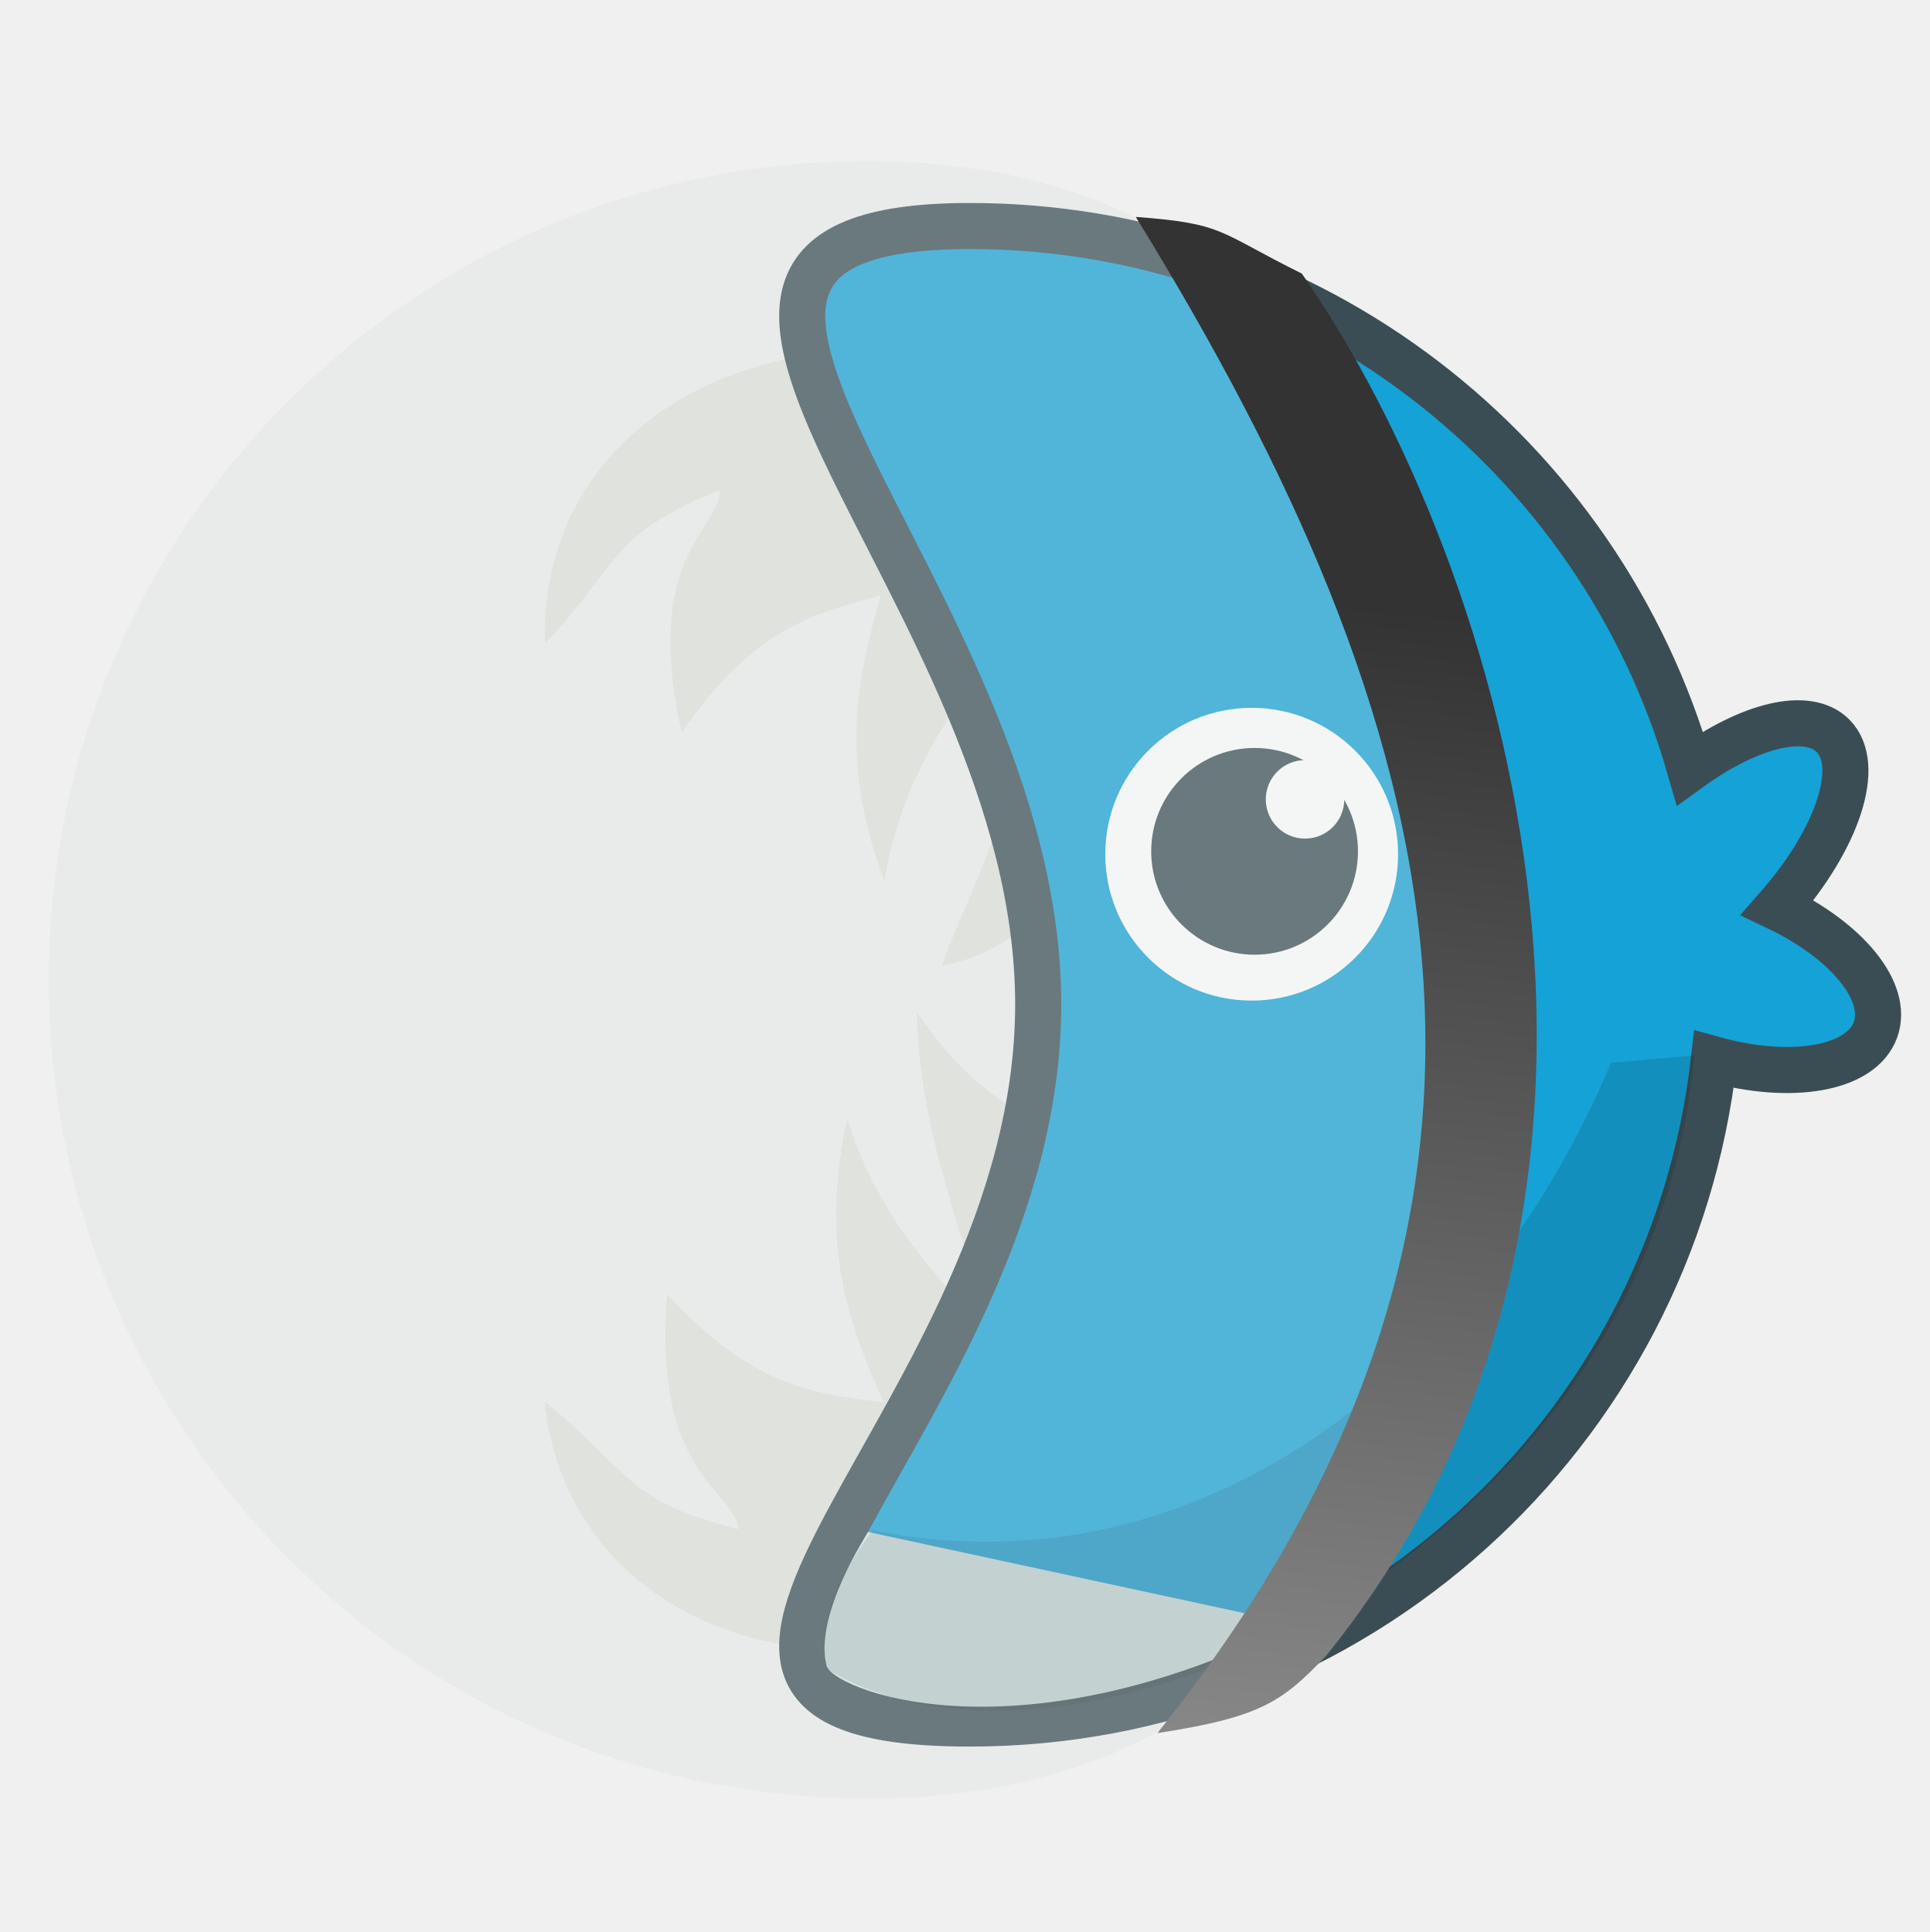
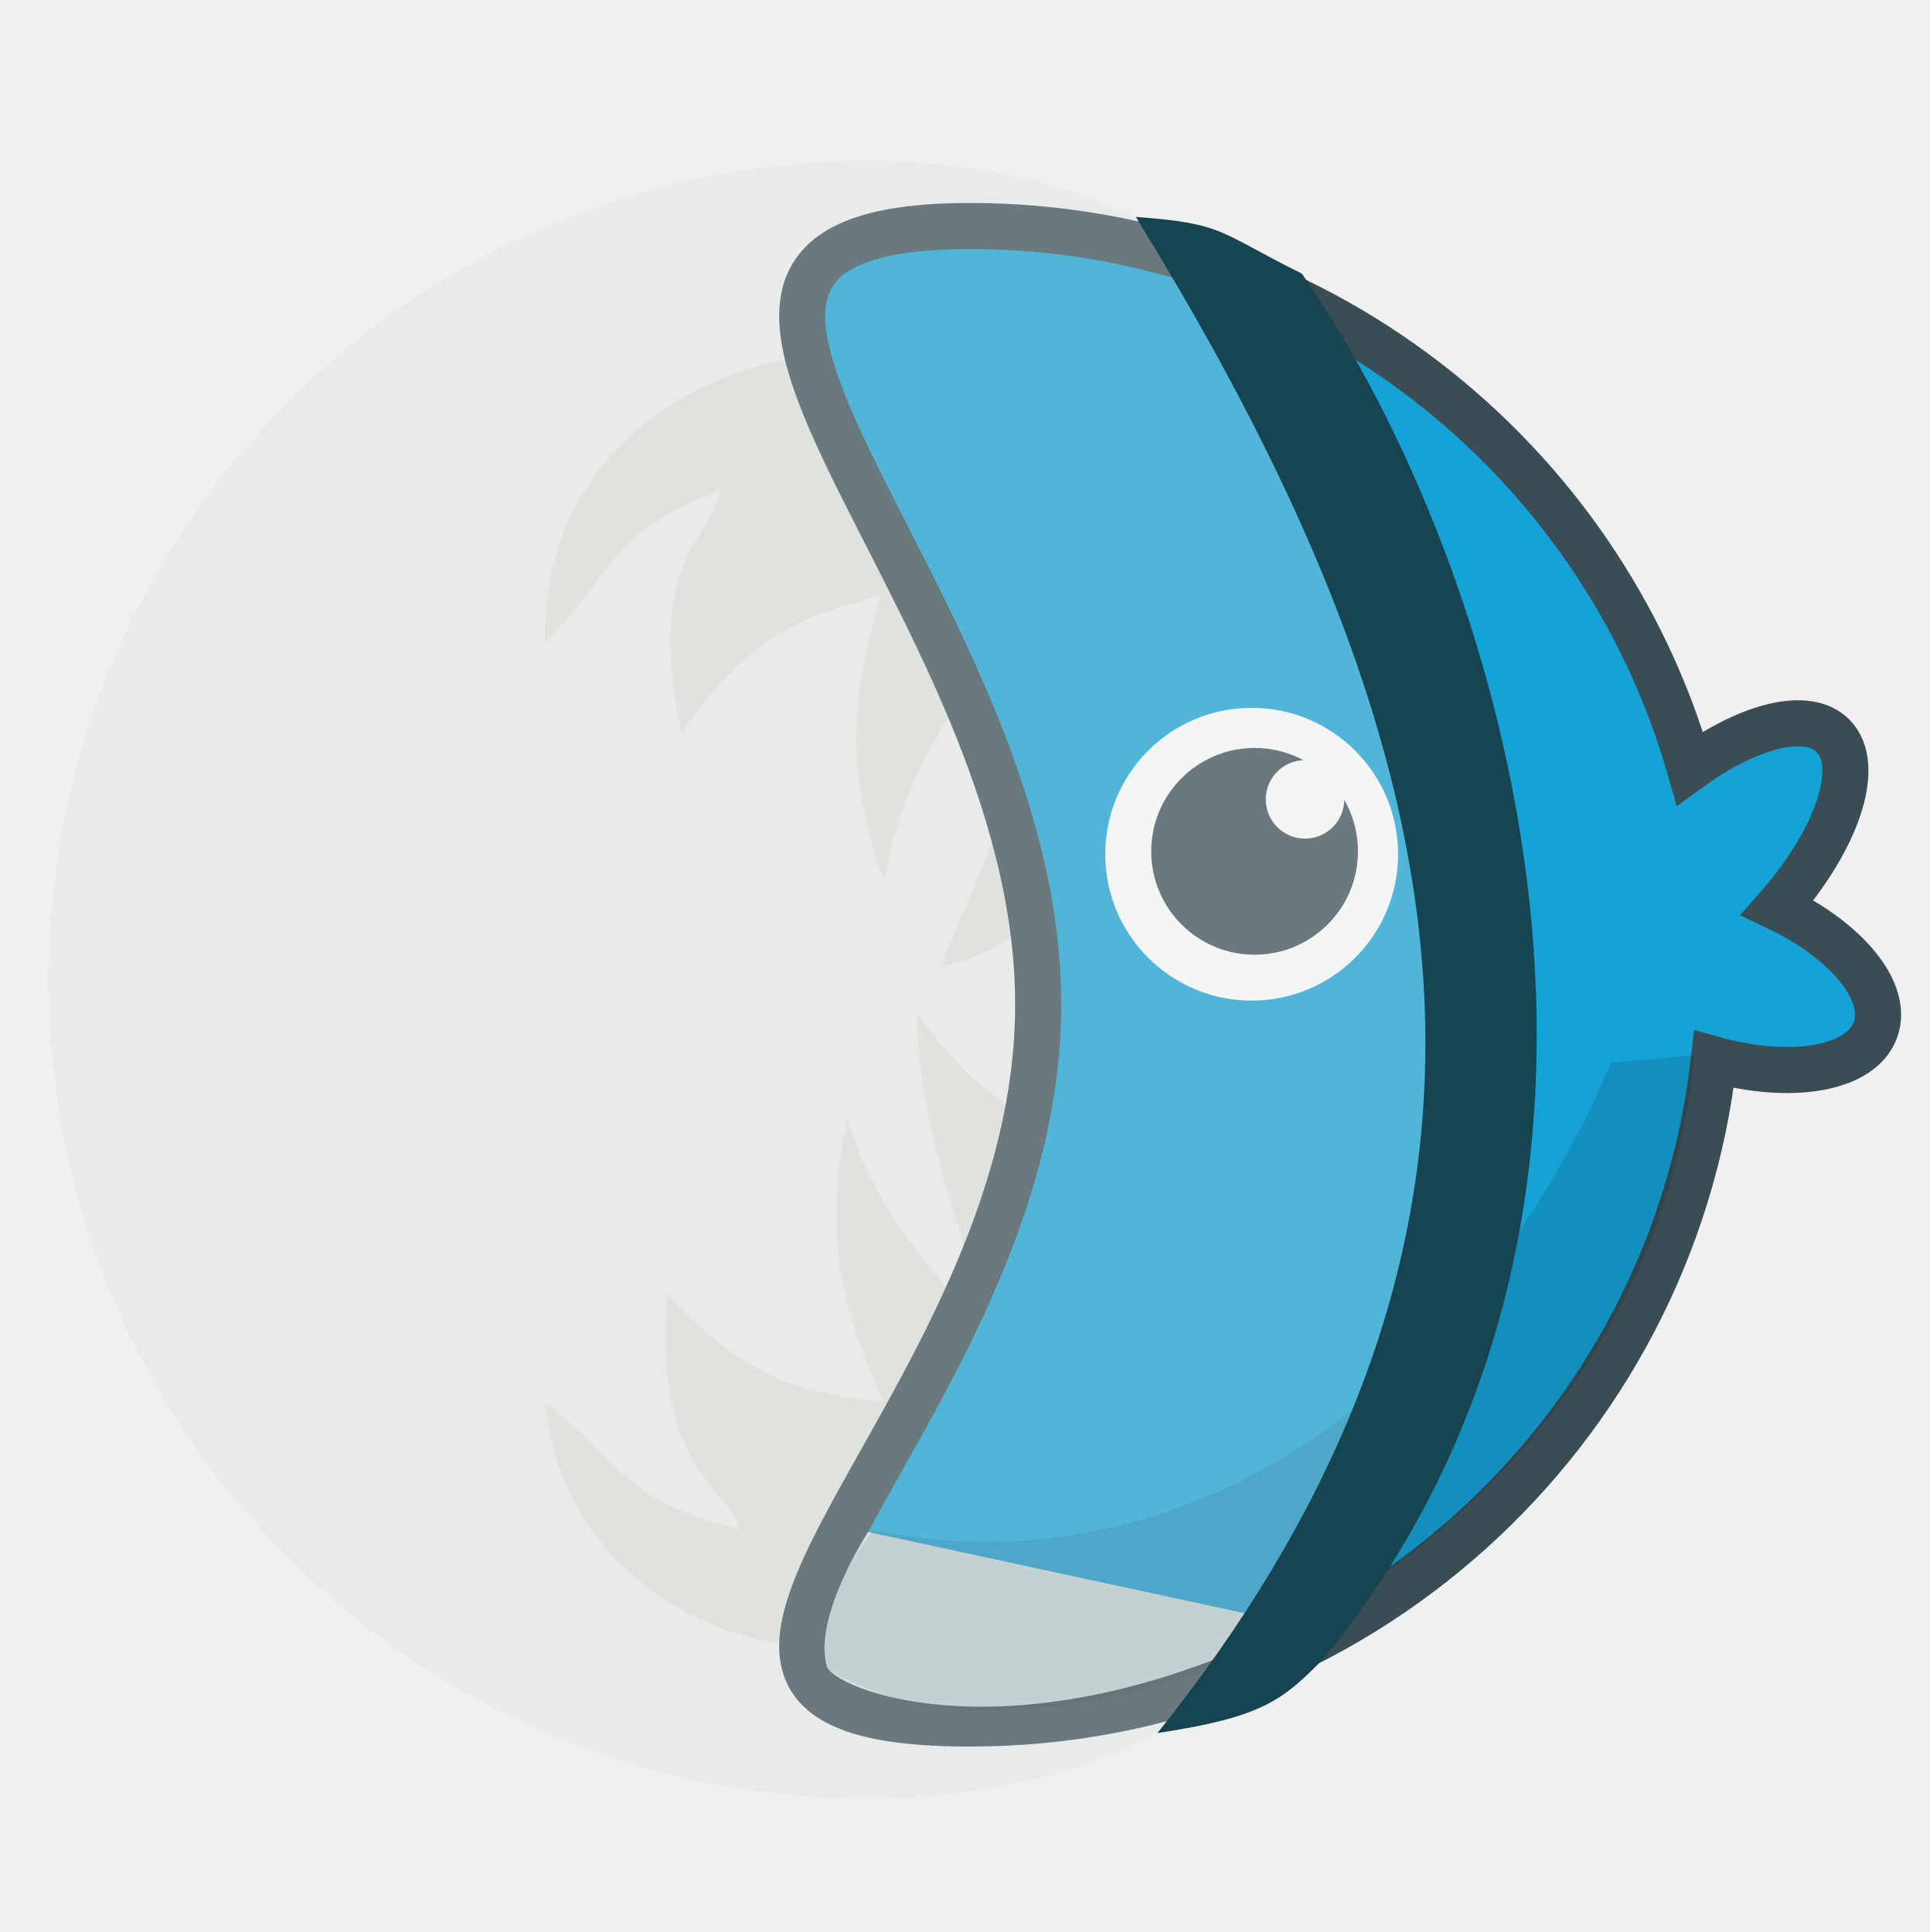
<svg xmlns="http://www.w3.org/2000/svg" xmlns:xlink="http://www.w3.org/1999/xlink" id="svg2" version="1.1" xml:space="preserve" width="744.1" height="745" viewBox="0 0 744.1 745">
  <defs id="defs6">
-     <linearGradient id="linearGradient5244">
-       <stop style="stop-color:#333333;stop-opacity:1;" offset="0" id="stop5246" />
-       <stop style="stop-color:#cccccc;stop-opacity:1" offset="1" id="stop5248" />
+     <linearGradient id="linearGradient4209">
+       <stop style="stop-color:#164450;stop-opacity:1;" offset="0" id="stop4211" />
+       <stop style="stop-color:#164450;stop-opacity:1" offset="1" id="stop4213" />
    </linearGradient>
    <clipPath clipPathUnits="userSpaceOnUse" id="clipPath16">
      <path d="m 0,596 595.28,0 0,-596 L 0,0 0,596 Z" id="path18" />
    </clipPath>
    <clipPath clipPathUnits="userSpaceOnUse" id="clipPath24">
      <path d="m 124.39,410.215 346.5,0 0,-239.25 -346.5,0 0,239.25 z" id="path26" />
    </clipPath>
    <clipPath clipPathUnits="userSpaceOnUse" id="clipPath42">
      <path d="m 0,596 595.28,0 0,-596 L 0,0 0,596 Z" id="path44" />
    </clipPath>
    <clipPath clipPathUnits="userSpaceOnUse" id="clipPath58">
      <path d="m 0,596 595.28,0 0,-596 L 0,0 0,596 Z" id="path60" />
    </clipPath>
    <clipPath clipPathUnits="userSpaceOnUse" id="clipPath66">
      <path d="m 82.39,485.625 490.5,0 0,-348.75 -490.5,0 0,348.75 z" id="path68" />
    </clipPath>
    <clipPath clipPathUnits="userSpaceOnUse" id="clipPath84">
      <path d="m 0,596 595.28,0 0,-596 L 0,0 0,596 Z" id="path86" />
    </clipPath>
    <clipPath clipPathUnits="userSpaceOnUse" id="clipPath96">
      <path d="m 0,596 595.28,0 0,-596 L 0,0 0,596 Z" id="path98" />
    </clipPath>
    <clipPath clipPathUnits="userSpaceOnUse" id="clipPath104">
      <path d="m 170.249,305.25 186.489,0 0,-102.031 -186.489,0 0,102.031 z" id="path106" />
    </clipPath>
    <clipPath clipPathUnits="userSpaceOnUse" id="clipPath120">
      <path d="m 0,596 595.28,0 0,-596 L 0,0 0,596 Z" id="path122" />
    </clipPath>
    <clipPath clipPathUnits="userSpaceOnUse" id="clipPath140">
      <path d="m 0,596 595.28,0 0,-596 L 0,0 0,596 Z" id="path142" />
    </clipPath>
-     <linearGradient xlink:href="#linearGradient5244" id="linearGradient5250" x1="531.259" y1="202.58" x2="443.794" y2="1084.493" gradientUnits="userSpaceOnUse" gradientTransform="matrix(0.9032419,0,0,0.9032419,63.95608,52.01896)" />
+     <linearGradient xlink:href="#linearGradient4209" id="linearGradient4215" x1="546.884" y1="298.564" x2="560.277" y2="588.747" gradientUnits="userSpaceOnUse" />
  </defs>
  <g id="layer4" style="display:inline" />
  <g id="layer3" style="display:inline">
    <path style="color:#000000;clip-rule:nonzero;display:inline;overflow:visible;visibility:visible;opacity:1;isolation:auto;mix-blend-mode:normal;color-interpolation:sRGB;color-interpolation-filters:linearRGB;solid-color:#000000;solid-opacity:1;fill:#e3e2db;fill-opacity:1;fill-rule:nonzero;stroke:#000000;stroke-width:5.694;stroke-miterlimit:4;stroke-dasharray:none;stroke-opacity:0;color-rendering:auto;image-rendering:auto;shape-rendering:auto;text-rendering:auto;enable-background:accumulate" d="m 209.936,540.428 c 32.842,26.347 30.407,38.32 74.967,49.256 -2.557,-15.82 -33.223,-20.801 -27.676,-90.651 33.022,35.987 56.253,38.259 83.457,41.732 -13.174,-29.488 -24.918,-60.144 -14.036,-109.28 12.419,39.559 35.111,60.615 55.927,85.05 -11.253,-41.39 -28.213,-79.927 -29.114,-126.493 29.465,45.308 70.095,53.336 97.942,59.558 l 11.989,126.487 C 360.123,675.717 220.648,643.409 209.936,540.428 Z" id="rect5163" />
    <path style="color:#000000;clip-rule:nonzero;display:inline;overflow:visible;visibility:visible;opacity:1;isolation:auto;mix-blend-mode:normal;color-interpolation:sRGB;color-interpolation-filters:linearRGB;solid-color:#000000;solid-opacity:1;fill:#e3e2db;fill-opacity:1;fill-rule:nonzero;stroke:#000000;stroke-width:5.694;stroke-miterlimit:4;stroke-dasharray:none;stroke-opacity:0;color-rendering:auto;image-rendering:auto;shape-rendering:auto;text-rendering:auto;enable-background:accumulate" d="m 210.187,248.145 c 28.851,-30.666 24.771,-42.184 67.372,-59.221 -0.328,16.021 -30,25.228 -14.774,93.623 27.686,-40.237 50.373,-45.725 76.828,-52.954 -8.936,31.036 -16.294,63.029 1.329,110.17 6.785,-40.903 26.322,-64.916 43.529,-92.014 18.004,52.358 -10.227,91.579 -21.326,124.752 65.017,-13.023 90.132,-107.249 93.056,-194.985 -116.144,-84.267 -249.756,-32.84 -246.013,70.629 z" id="rect5163-9" />
  </g>
  <g id="g10" transform="matrix(1.25,0,0,-1.25,0,745)" style="display:inline">
    <g id="g12">
      <g id="g14" clip-path="url(#clipPath16)">
        <g id="g20">
          <g id="g22" />
          <g id="g28">
            <g clip-path="url(#clipPath24)" id="g30" style="opacity:0.39">
              <g id="g32">
                <g transform="matrix(346.5,0,0,239.25,124.39,170.9648)" id="g34" />
              </g>
            </g>
          </g>
        </g>
      </g>
    </g>
    <g id="g38" transform="matrix(2.369223,0,0,2.369223,-320.8886,-410.7369)">
      <g id="g40" clip-path="url(#clipPath42)">
        <g id="g46" transform="translate(366.8394,306.7531)">
          <path d="m 0,0 c 7.824,8.909 11.075,18.519 7.223,22.372 -3.316,3.315 -10.899,1.364 -18.627,-4.228 -11.676,40.762 -49.219,70.596 -93.733,70.596 -53.844,0 9.377,-49.426 9.377,-103.27 0,-53.844 -63.221,-91.716 -9.377,-91.716 50.117,0 91.394,37.818 96.869,86.472 10.109,-2.797 19.195,-1.261 21.036,3.882 C 14.543,-10.933 8.994,-4.283 0,0" style="fill:#15a2d6;fill-opacity:1;fill-rule:nonzero;stroke:none" id="path48" />
        </g>
        <g id="g50" transform="translate(366.8394,306.7531)">
          <path d="m 0,0 c 7.824,8.909 11.075,18.519 7.223,22.372 -3.316,3.315 -10.899,1.364 -18.627,-4.228 -11.676,40.762 -49.219,70.596 -93.733,70.596 -53.844,0 8.896,-47.5 8.896,-101.344 0,-53.844 -62.739,-93.642 -8.896,-93.642 50.117,0 91.394,37.818 96.869,86.472 10.109,-2.797 19.195,-1.261 21.036,3.882 C 14.543,-10.933 8.994,-4.283 0,0 Z" style="fill:none;stroke:#3b4d54;stroke-width:6;stroke-linecap:butt;stroke-linejoin:miter;stroke-miterlimit:10;stroke-dasharray:none;stroke-opacity:1" id="path52" />
        </g>
      </g>
    </g>
    <g id="g54">
      <g id="g56" clip-path="url(#clipPath58)">
        <g id="g62">
          <g id="g64" />
          <g id="g70">
            <g clip-path="url(#clipPath66)" id="g72" style="opacity:0.15">
              <g id="g74">
                <g transform="matrix(490.5,0,0,348.75,82.39,136.875)" id="g76" />
              </g>
            </g>
          </g>
        </g>
      </g>
    </g>
    <g id="g80" transform="matrix(0.827409,0.6300383,-0.6300383,0.827409,270.8342,-261.5488)">
      <g id="g82" clip-path="url(#clipPath84)" transform="translate(21.55708,10.38954)">
        <g id="g88" transform="translate(288.2175,206.6358)">
          <path d="M -3.772,-19.097 C -96.211,-1.5 -125.233,49.776 -121.612,55.434 c 6.361,14.286 33.359,23.514 33.691,23.868" style="fill:#d4e6e6;fill-opacity:1;fill-rule:nonzero;stroke:none" id="path90" />
        </g>
      </g>
    </g>
    <g id="g92" transform="matrix(2.359954,0.2093642,-0.2093642,2.359954,-231.9574,-522.5547)">
      <g id="g94" clip-path="url(#clipPath96)">
        <g id="g100">
          <g id="g102" />
          <g id="g108">
            <g clip-path="url(#clipPath104)" id="g110" style="opacity:0.12">
              <g transform="translate(266.6658,224.613)" id="g112">
                <path d="M -32.04,28.287 C -38.211,21.278 -39.895,16.09 -39.454,11.067 -5.072,-14.51 92.804,25.646 80.494,111.473 69.642,60.299 21.818,12.591 -32.017,28.541" style="fill:#000000;fill-opacity:1;fill-rule:nonzero;stroke:none" id="path114" />
              </g>
            </g>
          </g>
        </g>
      </g>
    </g>
    <g id="g116" transform="matrix(2.369223,0,0,2.369223,-320.8886,-410.7369)">
      <g id="g118" clip-path="url(#clipPath120)">
        <g id="g124" transform="translate(272.6795,284.3333)">
          <path d="m 44.77,29.365 c 0,-10.527 -8.533,-19.06 -19.06,-19.06 -10.526,0 -19.06,8.533 -19.06,19.06 0,10.526 8.534,19.06 19.06,19.06 10.527,0 19.06,-8.534 19.06,-19.06" style="fill:#ffffff;fill-opacity:1;fill-rule:nonzero;stroke:none" id="path126" />
        </g>
        <g id="g128" transform="translate(267.4583,284.7083)">
          <path d="m 44.77,29.365 c 0,-7.434 -6.026,-13.46 -13.46,-13.46 -7.433,0 -13.459,6.026 -13.459,13.46 0,7.434 6.026,13.46 13.459,13.46 7.434,0 13.46,-6.026 13.46,-13.46" style="fill:#3b4d54;fill-opacity:1;fill-rule:nonzero;stroke:none" id="path130" />
        </g>
        <g id="g132" transform="translate(265.6755,291.4748)">
          <path d="m 44.77,29.365 c 0,-2.822 -2.288,-5.109 -5.109,-5.109 -2.822,0 -5.11,2.287 -5.11,5.109 0,2.822 2.288,5.109 5.11,5.109 2.821,0 5.109,-2.287 5.109,-5.109" style="fill:#ffffff;fill-opacity:1;fill-rule:nonzero;stroke:none" id="path134" />
        </g>
      </g>
    </g>
    <g id="g136" transform="matrix(2.623022,0,0,2.623022,-411.909,-472.5086)">
      <g id="g138" clip-path="url(#clipPath140)">
        <g id="g144" transform="translate(192.9201,258.5092)" />
      </g>
    </g>
  </g>
  <g id="layer5" style="display:inline">
    <path style="color:#000000;clip-rule:nonzero;display:inline;overflow:visible;visibility:visible;opacity:1;isolation:auto;mix-blend-mode:normal;color-interpolation:sRGB;color-interpolation-filters:linearRGB;solid-color:#000000;solid-opacity:1;fill:#dbe2e3;fill-opacity:0.297;fill-rule:nonzero;stroke:#000000;stroke-width:7.456;stroke-miterlimit:4;stroke-dasharray:none;stroke-opacity:0;color-rendering:auto;image-rendering:auto;shape-rendering:auto;text-rendering:auto;enable-background:accumulate" d="m 565.511,379.818 c 0,174.366 -56.672,313.702 -231.038,313.702 -174.366,0 -315.718,-141.352 -315.718,-315.718 -3e-6,-174.366 141.352,-315.718 315.718,-315.718 174.366,0 231.038,143.368 231.038,317.734 z" id="path5226" />
-     <path style="color:#000000;clip-rule:nonzero;display:inline;overflow:visible;visibility:visible;opacity:1;isolation:auto;mix-blend-mode:normal;color-interpolation:sRGB;color-interpolation-filters:linearRGB;solid-color:#000000;solid-opacity:1;fill:url(#linearGradient5250);fill-opacity:1;fill-rule:nonzero;stroke:#000000;stroke-width:7.19;stroke-miterlimit:4;stroke-dasharray:none;stroke-opacity:0;color-rendering:auto;image-rendering:auto;shape-rendering:auto;text-rendering:auto;enable-background:accumulate" d="m 437.899,83.643 c 34.511,2.577 31.45,5.725 64.024,21.859 78.591,113.067 152.407,356.068 9.288,533.071 -16.633,17.318 -24.561,23.558 -64.977,29.726 C 610.132,463.568 557.418,277.805 437.899,83.643 Z" id="rect5241" />
+     <path style="color:#000000;clip-rule:nonzero;display:inline;overflow:visible;visibility:visible;opacity:1;isolation:auto;mix-blend-mode:normal;color-interpolation:sRGB;color-interpolation-filters:linearRGB;solid-color:#000000;solid-opacity:1;fill:url(#linearGradient4215);fill-opacity:1;fill-rule:nonzero;stroke:#000000;stroke-width:7.19;stroke-miterlimit:4;stroke-dasharray:none;stroke-opacity:0;color-rendering:auto;image-rendering:auto;shape-rendering:auto;text-rendering:auto;enable-background:accumulate" d="m 437.899,83.643 c 34.511,2.577 31.45,5.725 64.024,21.859 78.591,113.067 152.407,356.068 9.288,533.071 -16.633,17.318 -24.561,23.558 -64.977,29.726 C 610.132,463.568 557.418,277.805 437.899,83.643 Z" id="rect5241" />
  </g>
</svg>
